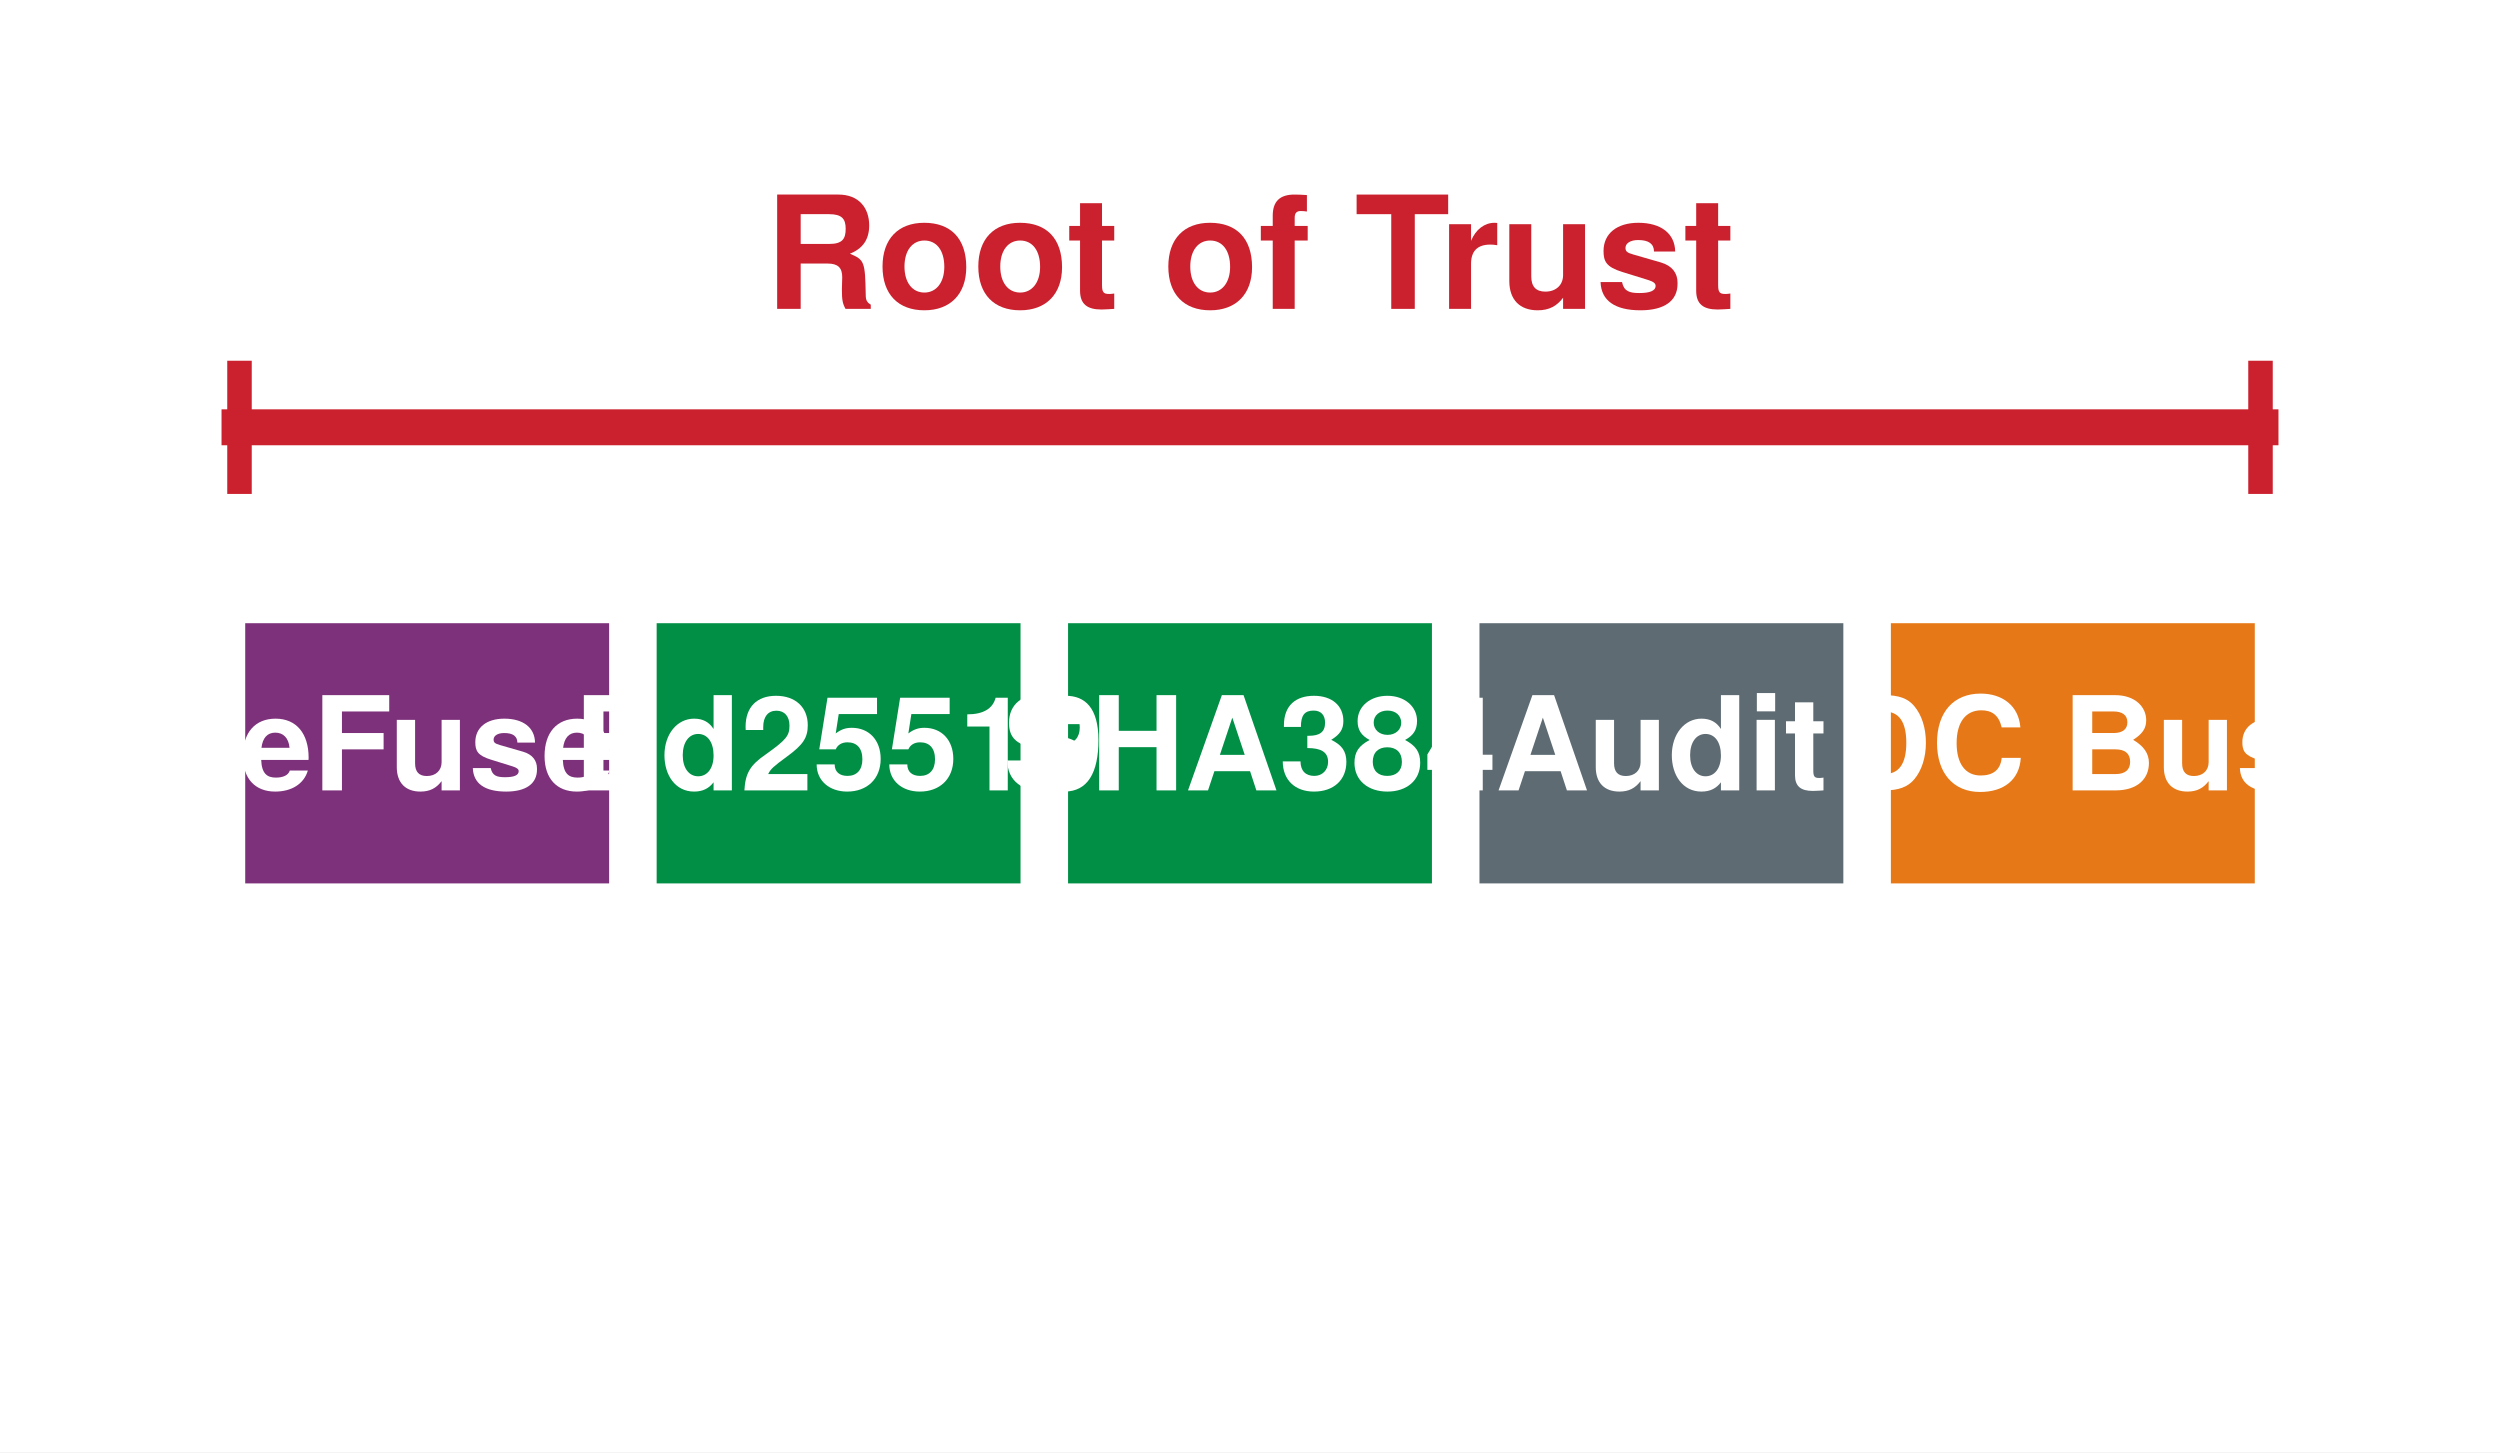
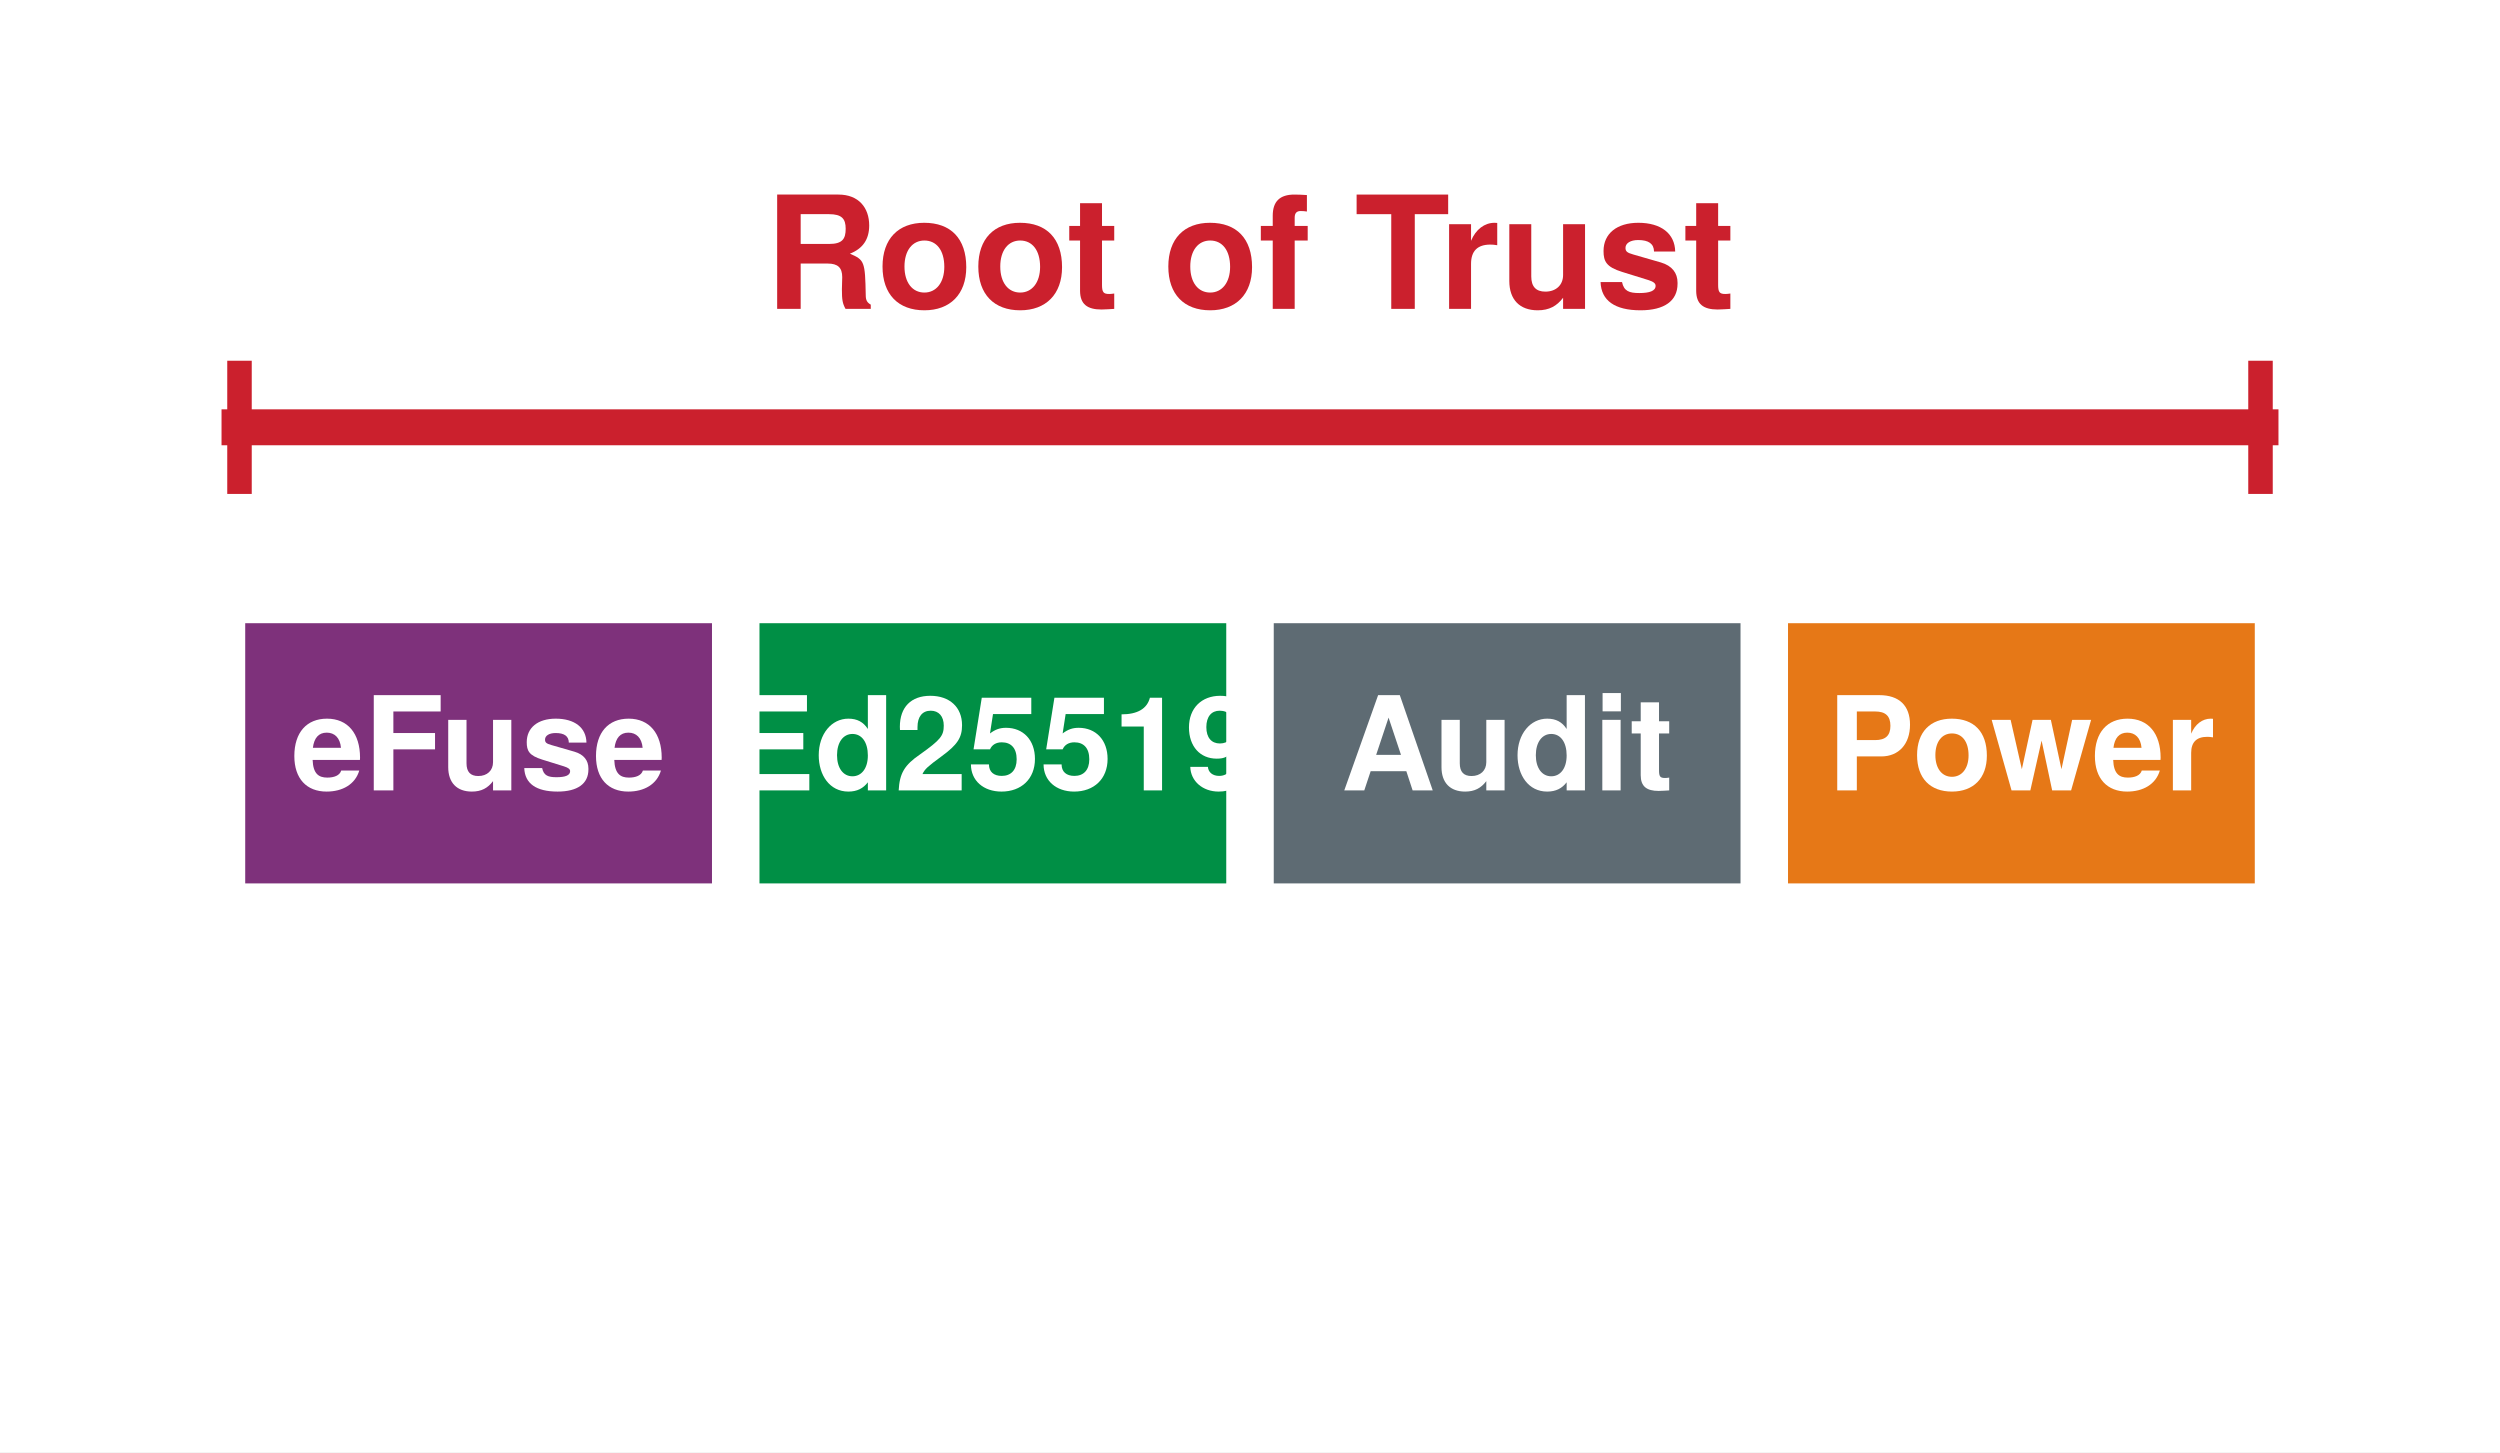
<svg xmlns="http://www.w3.org/2000/svg" xmlns:xlink="http://www.w3.org/1999/xlink" width="76.536pt" height="44.46pt" viewBox="0 0 76.536 44.46" version="1.1">
  <defs>
    <style type="text/css">*{stroke-linejoin: round; stroke-linecap: butt}</style>
  </defs>
  <g id="figure_1">
    <g id="patch_1">
      <path d="M 0 44.46 L 76.536 44.46 L 76.536 -0 L 0 -0 z " style="fill: #ffffff" />
    </g>
    <g id="axes_1">
      <g id="patch_2">
        <path d="M 1.44 43.02 L 75.096 43.02 L 75.096 1.44 L 1.44 1.44 z " style="fill: #ffffff" />
      </g>
      <g id="patch_3">
-         <path d="M 7.332 27.22 L 18.823 27.22 L 18.823 18.904 L 7.332 18.904 z " clip-path="url(#p7bf6a670b9)" style="fill: #7e317b; stroke: #ffffff; stroke-width: 0.35; stroke-linejoin: miter" />
+         <path d="M 7.332 27.22 L 21.972 27.22 L 21.972 18.904 L 7.332 18.904 z " clip-path="url(#p7bf6a670b9)" style="fill: #7e317b; stroke: #ffffff; stroke-width: 0.35; stroke-linejoin: miter" />
      </g>
      <g id="patch_4">
-         <path d="M 19.928 27.22 L 31.418 27.22 L 31.418 18.904 L 19.928 18.904 z " clip-path="url(#p7bf6a670b9)" style="fill: #008f45; stroke: #ffffff; stroke-width: 0.35; stroke-linejoin: miter" />
+         <path d="M 23.076 27.22 L 37.716 27.22 L 37.716 18.904 L 23.076 18.904 z " clip-path="url(#p7bf6a670b9)" style="fill: #008f45; stroke: #ffffff; stroke-width: 0.35; stroke-linejoin: miter" />
      </g>
      <g id="patch_5">
-         <path d="M 32.523 27.22 L 44.013 27.22 L 44.013 18.904 L 32.523 18.904 z " clip-path="url(#p7bf6a670b9)" style="fill: #008f45; stroke: #ffffff; stroke-width: 0.35; stroke-linejoin: miter" />
+         <path d="M 38.82 27.22 L 53.46 27.22 L 53.46 18.904 L 38.82 18.904 z " clip-path="url(#p7bf6a670b9)" style="fill: #5e6b73; stroke: #ffffff; stroke-width: 0.35; stroke-linejoin: miter" />
      </g>
      <g id="patch_6">
-         <path d="M 45.118 27.22 L 56.608 27.22 L 56.608 18.904 L 45.118 18.904 z " clip-path="url(#p7bf6a670b9)" style="fill: #5e6b73; stroke: #ffffff; stroke-width: 0.35; stroke-linejoin: miter" />
-       </g>
-       <g id="patch_7">
-         <path d="M 57.713 27.22 L 69.204 27.22 L 69.204 18.904 L 57.713 18.904 z " clip-path="url(#p7bf6a670b9)" style="fill: #e67817; stroke: #ffffff; stroke-width: 0.35; stroke-linejoin: miter" />
+         <path d="M 54.564 27.22 L 69.204 27.22 L 69.204 18.904 L 54.564 18.904 z " clip-path="url(#p7bf6a670b9)" style="fill: #e67817; stroke: #ffffff; stroke-width: 0.35; stroke-linejoin: miter" />
      </g>
      <g id="matplotlib.axis_1" />
      <g id="matplotlib.axis_2" />
      <g id="line2d_1">
        <path d="M 7.332 13.082 L 69.204 13.082 " clip-path="url(#p7bf6a670b9)" style="fill: none; stroke: #cb202d; stroke-width: 1.1; stroke-linecap: square" />
      </g>
      <g id="line2d_2">
        <path d="M 7.332 14.746 L 7.332 11.419 " clip-path="url(#p7bf6a670b9)" style="fill: none; stroke: #cb202d; stroke-width: 0.75; stroke-linecap: square" />
      </g>
      <g id="line2d_3">
        <path d="M 69.204 14.746 L 69.204 11.419 " clip-path="url(#p7bf6a670b9)" style="fill: none; stroke: #cb202d; stroke-width: 0.75; stroke-linecap: square" />
      </g>
      <g id="text_1">
-         <g style="fill: #ffffff" transform="translate(7.348273 24.1976) scale(0.04 -0.04)">
+         <g style="fill: #ffffff" transform="translate(8.92267 24.1976) scale(0.04 -0.04)">
          <defs>
            <path id="TeXGyreHeros-Bold-33" d="M 3360 1600 C 3360 2790 2758 3514 1741 3514 C 749 3514 141 2842 141 1683 C 141 576 742 -58 1722 -58 C 2496 -58 3123 294 3322 973 L 2438 973 C 2362 723 2080 627 1754 627 C 1331 627 1062 819 1037 1491 L 3354 1491 L 3360 1600 z M 2426 2086 L 1050 2086 C 1107 2566 1331 2829 1728 2829 C 2112 2829 2381 2579 2426 2086 z " transform="scale(0.015625)" />
            <path id="TeXGyreHeros-Bold-37" d="M 3750 3866 L 3750 4666 L 474 4666 L 474 0 L 1434 0 L 1434 2010 L 3475 2010 L 3475 2810 L 1434 2810 L 1434 3866 L 3750 3866 z " transform="scale(0.015625)" />
            <path id="TeXGyreHeros-Bold-6e" d="M 3462 0 L 3462 3456 L 2566 3456 L 2566 1382 C 2566 973 2278 704 1843 704 C 1459 704 1267 909 1267 1325 L 1267 3456 L 371 3456 L 371 1139 C 371 378 794 -58 1530 -58 C 1997 -58 2310 115 2566 454 L 2566 0 L 3462 0 z " transform="scale(0.015625)" />
            <path id="TeXGyreHeros-Bold-63" d="M 3328 1024 L 3328 1069 C 3328 1466 3104 1760 2650 1894 L 1517 2221 C 1267 2291 1203 2349 1203 2490 C 1203 2682 1408 2810 1722 2810 C 2150 2810 2362 2656 2368 2342 L 3232 2342 C 3219 3072 2656 3514 1728 3514 C 851 3514 307 3072 307 2362 C 307 1939 422 1709 1062 1510 L 2131 1178 C 2355 1107 2432 1037 2432 941 C 2432 730 2182 646 1766 646 C 1357 646 1139 723 1062 1094 L 186 1094 C 211 339 768 -58 1818 -58 C 2790 -58 3328 326 3328 1024 z " transform="scale(0.015625)" />
          </defs>
          <use xlink:href="#TeXGyreHeros-Bold-33" />
          <use xlink:href="#TeXGyreHeros-Bold-37" transform="translate(55.59375 0)" />
          <use xlink:href="#TeXGyreHeros-Bold-6e" transform="translate(114.1875 0)" />
          <use xlink:href="#TeXGyreHeros-Bold-63" transform="translate(175.2812 0)" />
          <use xlink:href="#TeXGyreHeros-Bold-33" transform="translate(230.875 0)" />
        </g>
      </g>
      <g id="text_2">
-         <g style="fill: #ffffff" transform="translate(17.55751 24.1976) scale(0.04 -0.04)">
+         <g style="fill: #ffffff" transform="translate(22.2807 24.1976) scale(0.04 -0.04)">
          <defs>
            <path id="TeXGyreHeros-Bold-32" d="M 3994 0 L 3994 800 L 1466 800 L 1466 2010 L 3699 2010 L 3699 2810 L 1466 2810 L 1466 3866 L 3878 3866 L 3878 4666 L 506 4666 L 506 0 L 3994 0 z " transform="scale(0.015625)" />
            <path id="TeXGyreHeros-Bold-30" d="M 3488 0 L 3488 4666 L 2592 4666 L 2592 3008 C 2368 3354 2067 3514 1638 3514 C 813 3514 186 2765 186 1722 C 186 742 723 -58 1638 -58 C 2067 -58 2368 102 2592 397 L 2592 0 L 3488 0 z M 2592 1709 C 2592 1082 2285 691 1837 691 C 1389 691 1082 1088 1082 1722 C 1082 2362 1389 2765 1837 2765 C 2291 2765 2592 2368 2592 1709 z " transform="scale(0.015625)" />
            <path id="TeXGyreHeros-Bold-6c" d="M 3296 3194 C 3296 4070 2694 4634 1741 4634 C 800 4634 250 4077 250 3117 C 250 3078 250 3027 256 2957 L 1114 2957 L 1114 3104 C 1114 3610 1350 3904 1760 3904 C 2157 3904 2400 3629 2400 3174 C 2400 2675 2240 2477 1242 1766 C 474 1242 237 838 192 0 L 3277 0 L 3277 800 L 1357 800 C 1472 1043 1613 1171 2278 1658 C 3066 2234 3296 2579 3296 3194 z " transform="scale(0.015625)" />
            <path id="TeXGyreHeros-Bold-39" d="M 3309 1542 C 3309 2470 2733 3066 1894 3066 C 1594 3066 1370 2989 1107 2790 L 1254 3738 L 3130 3738 L 3130 4538 L 704 4538 L 301 2010 L 1107 2010 C 1203 2234 1408 2355 1683 2355 C 2138 2355 2413 2074 2413 1523 C 2413 992 2131 710 1683 710 C 1293 710 1056 909 1056 1274 L 173 1274 C 173 480 787 -58 1670 -58 C 2643 -58 3309 563 3309 1542 z " transform="scale(0.015625)" />
            <path id="TeXGyreHeros-Bold-53" d="M 2419 0 L 2419 4538 L 1824 4538 C 1683 4000 1216 3725 435 3725 L 435 3130 L 1523 3130 L 1523 0 L 2419 0 z " transform="scale(0.015625)" />
            <path id="TeXGyreHeros-Bold-4f" d="M 3302 2464 C 3302 4051 2637 4634 1709 4634 C 800 4634 179 4032 179 3085 C 179 2150 730 1555 1536 1555 C 1939 1555 2093 1651 2406 2003 C 2406 1139 2163 710 1658 710 C 1344 710 1126 883 1107 1152 L 243 1152 C 262 454 851 -58 1632 -58 C 2771 -58 3302 858 3302 2464 z M 2387 3085 C 2387 2586 2106 2298 1696 2298 C 1286 2298 1030 2579 1030 3098 C 1030 3622 1286 3904 1683 3904 C 2118 3904 2387 3616 2387 3085 z " transform="scale(0.015625)" />
          </defs>
          <use xlink:href="#TeXGyreHeros-Bold-32" />
          <use xlink:href="#TeXGyreHeros-Bold-30" transform="translate(66.70312 0)" />
          <use xlink:href="#TeXGyreHeros-Bold-6c" transform="translate(127.7969 0)" />
          <use xlink:href="#TeXGyreHeros-Bold-39" transform="translate(183.3906 0)" />
          <use xlink:href="#TeXGyreHeros-Bold-39" transform="translate(238.9844 0)" />
          <use xlink:href="#TeXGyreHeros-Bold-53" transform="translate(294.5781 0)" />
          <use xlink:href="#TeXGyreHeros-Bold-4f" transform="translate(350.1719 0)" />
        </g>
      </g>
      <g id="text_3">
-         <g style="fill: #ffffff" transform="translate(30.71019 24.1976) scale(0.04 -0.04)">
+         <g style="fill: #ffffff" transform="translate(41.0503 24.1976) scale(0.04 -0.04)">
          <defs>
-             <path id="TeXGyreHeros-Bold-62" d="M 4051 1402 C 4051 2138 3680 2483 2816 2650 L 2086 2790 C 1402 2925 1203 3059 1203 3398 C 1203 3750 1517 3974 2010 3974 C 2618 3974 2989 3718 2989 3245 L 3885 3245 C 3885 4230 3194 4742 2054 4742 C 934 4742 288 4218 288 3309 C 288 2579 653 2240 1600 2054 L 2253 1926 C 2893 1798 3130 1664 3130 1286 C 3130 896 2771 691 2189 691 C 1536 691 1139 966 1139 1466 L 205 1466 C 205 467 947 -77 2138 -77 C 3341 -77 4051 454 4051 1402 z " transform="scale(0.015625)" />
-             <path id="TeXGyreHeros-Bold-3f" d="M 4205 0 L 4205 4666 L 3245 4666 L 3245 2918 L 1395 2918 L 1395 4666 L 435 4666 L 435 0 L 1395 0 L 1395 2118 L 3245 2118 L 3245 0 L 4205 0 z " transform="scale(0.015625)" />
            <path id="TeXGyreHeros-Bold-1c" d="M 4499 0 L 2886 4666 L 1824 4666 L 166 0 L 1146 0 L 1459 941 L 3206 941 L 3514 0 L 4499 0 z M 2944 1741 L 1728 1741 L 2336 3565 L 2944 1741 z " transform="scale(0.015625)" />
-             <path id="TeXGyreHeros-Bold-6b" d="M 3302 1395 C 3302 1926 3072 2227 2560 2477 C 2982 2739 3155 2982 3155 3398 C 3155 4154 2592 4634 1715 4634 C 838 4634 243 4173 243 3187 L 243 3110 L 1075 3110 C 1075 3674 1254 3910 1696 3910 C 2054 3910 2259 3693 2259 3315 C 2259 2861 1997 2675 1466 2675 L 1389 2675 L 1389 2074 C 2061 2074 2406 1882 2406 1395 C 2406 998 2125 710 1734 710 C 1312 710 1056 954 1056 1421 L 186 1421 C 186 512 787 -58 1715 -58 C 2682 -58 3302 512 3302 1395 z " transform="scale(0.015625)" />
-             <path id="TeXGyreHeros-Bold-34" d="M 3360 1350 C 3360 1888 3142 2189 2618 2470 C 3021 2688 3206 2957 3206 3405 C 3206 4115 2592 4634 1754 4634 C 909 4634 294 4115 294 3398 C 294 2963 474 2688 883 2470 C 358 2189 141 1888 141 1350 C 141 493 800 -58 1754 -58 C 2701 -58 3360 493 3360 1350 z M 2432 3315 C 2432 2970 2150 2720 1760 2720 C 1363 2720 1082 2970 1082 3322 C 1082 3667 1357 3910 1760 3910 C 2163 3910 2426 3667 2432 3315 z M 2464 1389 C 2464 954 2182 710 1747 710 C 1312 710 1037 954 1037 1402 C 1037 1862 1318 2112 1747 2112 C 2189 2112 2464 1862 2464 1389 z " transform="scale(0.015625)" />
-             <path id="TeXGyreHeros-Bold-3a" d="M 3341 1005 L 3341 1747 L 2867 1747 L 2867 4538 L 1811 4538 L 154 1760 L 154 1005 L 1971 1005 L 1971 0 L 2867 0 L 2867 1005 L 3341 1005 z M 1971 1747 L 787 1747 L 1971 3686 L 1971 1747 z " transform="scale(0.015625)" />
-           </defs>
-           <use xlink:href="#TeXGyreHeros-Bold-62" />
-           <use xlink:href="#TeXGyreHeros-Bold-3f" transform="translate(66.70312 0)" />
-           <use xlink:href="#TeXGyreHeros-Bold-1c" transform="translate(138.9062 0)" />
-           <use xlink:href="#TeXGyreHeros-Bold-6b" transform="translate(211.1094 0)" />
-           <use xlink:href="#TeXGyreHeros-Bold-34" transform="translate(266.7031 0)" />
-           <use xlink:href="#TeXGyreHeros-Bold-3a" transform="translate(322.2969 0)" />
-         </g>
-       </g>
-       <g id="text_4">
-         <g style="fill: #ffffff" transform="translate(45.77349 24.1976) scale(0.04 -0.04)">
-           <defs>
            <path id="TeXGyreHeros-Bold-43" d="M 1325 0 L 1325 3456 L 429 3456 L 429 0 L 1325 0 z M 1338 3872 L 1338 4768 L 442 4768 L 442 3872 L 1338 3872 z " transform="scale(0.015625)" />
            <path id="TeXGyreHeros-Bold-6a" d="M 1926 0 L 1926 627 C 1837 614 1786 608 1722 608 C 1485 608 1427 678 1427 986 L 1427 2790 L 1926 2790 L 1926 3386 L 1427 3386 L 1427 4314 L 531 4314 L 531 3386 L 90 3386 L 90 2790 L 531 2790 L 531 742 C 531 198 819 -26 1408 -26 C 1606 -26 1766 -6 1926 0 z " transform="scale(0.015625)" />
          </defs>
          <use xlink:href="#TeXGyreHeros-Bold-1c" />
          <use xlink:href="#TeXGyreHeros-Bold-6e" transform="translate(71.20312 0)" />
          <use xlink:href="#TeXGyreHeros-Bold-30" transform="translate(132.2969 0)" />
          <use xlink:href="#TeXGyreHeros-Bold-43" transform="translate(193.3906 0)" />
          <use xlink:href="#TeXGyreHeros-Bold-6a" transform="translate(221.1875 0)" />
        </g>
      </g>
-       <g id="text_5">
-         <g style="fill: #ffffff" transform="translate(56.23648 24.1976) scale(0.04 -0.04)">
+       <g id="text_4">
+         <g style="fill: #ffffff" transform="translate(55.94208 24.1976) scale(0.04 -0.04)">
          <defs>
-             <path id="TeXGyreHeros-Bold-2f" d="M 4358 2336 C 4358 3053 4160 3686 3789 4128 C 3475 4506 3034 4666 2317 4666 L 493 4666 L 493 0 L 2317 0 C 3027 0 3469 166 3789 544 C 4154 979 4358 1613 4358 2336 z M 3398 2330 C 3398 1306 3040 800 2317 800 L 1453 800 L 1453 3866 L 2317 3866 C 3040 3866 3398 3360 3398 2330 z " transform="scale(0.015625)" />
-             <path id="TeXGyreHeros-Bold-2b" d="M 4384 1594 L 3450 1594 C 3392 998 3014 730 2419 730 C 1677 730 1242 1299 1242 2317 C 1242 3347 1696 3923 2451 3923 C 2970 3923 3309 3686 3450 3085 L 4365 3085 C 4282 4160 3469 4742 2419 4742 C 1101 4742 282 3840 282 2330 C 282 832 1094 -77 2394 -77 C 3552 -77 4326 525 4384 1594 z " transform="scale(0.015625)" />
-             <path id="TeXGyreHeros-Bold-68" transform="scale(0.015625)" />
-             <path id="TeXGyreHeros-Bold-23" d="M 4262 1344 C 4262 1805 4013 2170 3488 2477 C 3949 2771 4128 3040 4128 3437 C 4128 4096 3578 4666 2605 4666 L 525 4666 L 525 0 L 2624 0 C 3712 0 4262 576 4262 1344 z M 3206 3334 C 3206 2995 2970 2810 2528 2810 L 1485 2810 L 1485 3866 L 2528 3866 C 2970 3866 3206 3680 3206 3334 z M 3341 1402 C 3341 1011 3098 800 2630 800 L 1485 800 L 1485 2010 L 2630 2010 C 3098 2010 3341 1798 3341 1402 z " transform="scale(0.015625)" />
+             <path id="TeXGyreHeros-Bold-54" d="M 4051 3219 C 4051 4154 3520 4666 2547 4666 L 486 4666 L 486 0 L 1446 0 L 1446 1664 L 2643 1664 C 3501 1664 4051 2272 4051 3219 z M 3091 3162 C 3091 2688 2854 2464 2342 2464 L 1446 2464 L 1446 3866 L 2342 3866 C 2854 3866 3091 3642 3091 3162 z " transform="scale(0.015625)" />
+             <path id="TeXGyreHeros-Bold-52" d="M 3642 1702 C 3642 2874 3008 3514 1926 3514 C 870 3514 224 2861 224 1728 C 224 589 870 -58 1933 -58 C 2982 -58 3642 595 3642 1702 z M 2746 1715 C 2746 1069 2413 666 1933 666 C 1446 666 1120 1069 1120 1728 C 1120 2387 1446 2790 1933 2790 C 2426 2790 2746 2394 2746 1715 z " transform="scale(0.015625)" />
+             <path id="TeXGyreHeros-Bold-73" d="M 4902 3456 L 3974 3456 L 3450 1037 L 2931 3456 L 2035 3456 L 1510 1037 L 960 3456 L 32 3456 L 1005 0 L 1926 0 L 2477 2438 L 2995 0 L 3923 0 L 4902 3456 z " transform="scale(0.015625)" />
+             <path id="TeXGyreHeros-Bold-61" d="M 2368 2598 L 2368 3507 C 2317 3514 2285 3514 2259 3514 C 1850 3514 1491 3245 1299 2778 L 1299 3456 L 403 3456 L 403 0 L 1299 0 L 1299 1837 C 1299 2362 1562 2624 2086 2624 C 2182 2624 2246 2618 2368 2598 z " transform="scale(0.015625)" />
          </defs>
-           <use xlink:href="#TeXGyreHeros-Bold-2f" />
-           <use xlink:href="#TeXGyreHeros-Bold-2b" transform="translate(72.20312 0)" />
-           <use xlink:href="#TeXGyreHeros-Bold-68" transform="translate(144.4062 0)" />
-           <use xlink:href="#TeXGyreHeros-Bold-23" transform="translate(172.2031 0)" />
-           <use xlink:href="#TeXGyreHeros-Bold-6e" transform="translate(244.4062 0)" />
-           <use xlink:href="#TeXGyreHeros-Bold-63" transform="translate(305.5 0)" />
+           <use xlink:href="#TeXGyreHeros-Bold-54" />
+           <use xlink:href="#TeXGyreHeros-Bold-52" transform="translate(65.20312 0)" />
+           <use xlink:href="#TeXGyreHeros-Bold-73" transform="translate(125.2969 0)" />
+           <use xlink:href="#TeXGyreHeros-Bold-33" transform="translate(202.5938 0)" />
+           <use xlink:href="#TeXGyreHeros-Bold-61" transform="translate(258.1875 0)" />
        </g>
      </g>
-       <g id="text_6">
+       <g id="text_5">
        <g style="fill: #cb202d" transform="translate(23.40825 9.456) scale(0.048 -0.048)">
          <defs>
            <path id="TeXGyreHeros-Bold-60" d="M 4333 0 L 4333 173 C 4186 256 4128 352 4128 557 C 4102 1933 4077 1997 3482 2253 C 4006 2458 4269 2835 4269 3405 C 4269 4128 3840 4666 3014 4666 L 512 4666 L 512 0 L 1472 0 L 1472 1850 L 2573 1850 C 2989 1850 3168 1683 3168 1293 L 3155 800 C 3155 365 3181 224 3302 0 L 4333 0 z M 3309 3270 C 3309 2854 3174 2650 2630 2650 L 1472 2650 L 1472 3866 L 2630 3866 C 3155 3866 3309 3674 3309 3270 z " transform="scale(0.015625)" />
-             <path id="TeXGyreHeros-Bold-52" d="M 3642 1702 C 3642 2874 3008 3514 1926 3514 C 870 3514 224 2861 224 1728 C 224 589 870 -58 1933 -58 C 2982 -58 3642 595 3642 1702 z M 2746 1715 C 2746 1069 2413 666 1933 666 C 1446 666 1120 1069 1120 1728 C 1120 2387 1446 2790 1933 2790 C 2426 2790 2746 2394 2746 1715 z " transform="scale(0.015625)" />
+             <path id="TeXGyreHeros-Bold-68" transform="scale(0.015625)" />
            <path id="TeXGyreHeros-Bold-38" d="M 2003 2790 L 2003 3386 L 1472 3386 L 1472 3725 C 1472 3904 1549 3994 1715 3994 C 1792 3994 1894 3987 1971 3974 L 1971 4646 C 1805 4659 1581 4666 1459 4666 C 864 4666 576 4384 576 3802 L 576 3386 L 90 3386 L 90 2790 L 576 2790 L 576 0 L 1472 0 L 1472 2790 L 2003 2790 z " transform="scale(0.015625)" />
            <path id="TeXGyreHeros-Bold-69" d="M 3827 3866 L 3827 4666 L 90 4666 L 90 3866 L 1504 3866 L 1504 0 L 2464 0 L 2464 3866 L 3827 3866 z " transform="scale(0.015625)" />
-             <path id="TeXGyreHeros-Bold-61" d="M 2368 2598 L 2368 3507 C 2317 3514 2285 3514 2259 3514 C 1850 3514 1491 3245 1299 2778 L 1299 3456 L 403 3456 L 403 0 L 1299 0 L 1299 1837 C 1299 2362 1562 2624 2086 2624 C 2182 2624 2246 2618 2368 2598 z " transform="scale(0.015625)" />
          </defs>
          <use xlink:href="#TeXGyreHeros-Bold-60" />
          <use xlink:href="#TeXGyreHeros-Bold-52" transform="translate(71.70312 0)" />
          <use xlink:href="#TeXGyreHeros-Bold-52" transform="translate(132.7969 0)" />
          <use xlink:href="#TeXGyreHeros-Bold-6a" transform="translate(192.8906 0)" />
          <use xlink:href="#TeXGyreHeros-Bold-68" transform="translate(226.1875 0)" />
          <use xlink:href="#TeXGyreHeros-Bold-52" transform="translate(253.9844 0)" />
          <use xlink:href="#TeXGyreHeros-Bold-38" transform="translate(315.0781 0)" />
          <use xlink:href="#TeXGyreHeros-Bold-68" transform="translate(348.375 0)" />
          <use xlink:href="#TeXGyreHeros-Bold-69" transform="translate(376.1719 0)" />
          <use xlink:href="#TeXGyreHeros-Bold-61" transform="translate(430.2656 0)" />
          <use xlink:href="#TeXGyreHeros-Bold-6e" transform="translate(469.1719 0)" />
          <use xlink:href="#TeXGyreHeros-Bold-63" transform="translate(530.2656 0)" />
          <use xlink:href="#TeXGyreHeros-Bold-6a" transform="translate(585.8594 0)" />
        </g>
      </g>
    </g>
  </g>
  <defs>
    <clipPath id="p7bf6a670b9">
      <rect x="1.44" y="1.44" width="73.656" height="41.58" />
    </clipPath>
  </defs>
</svg>
